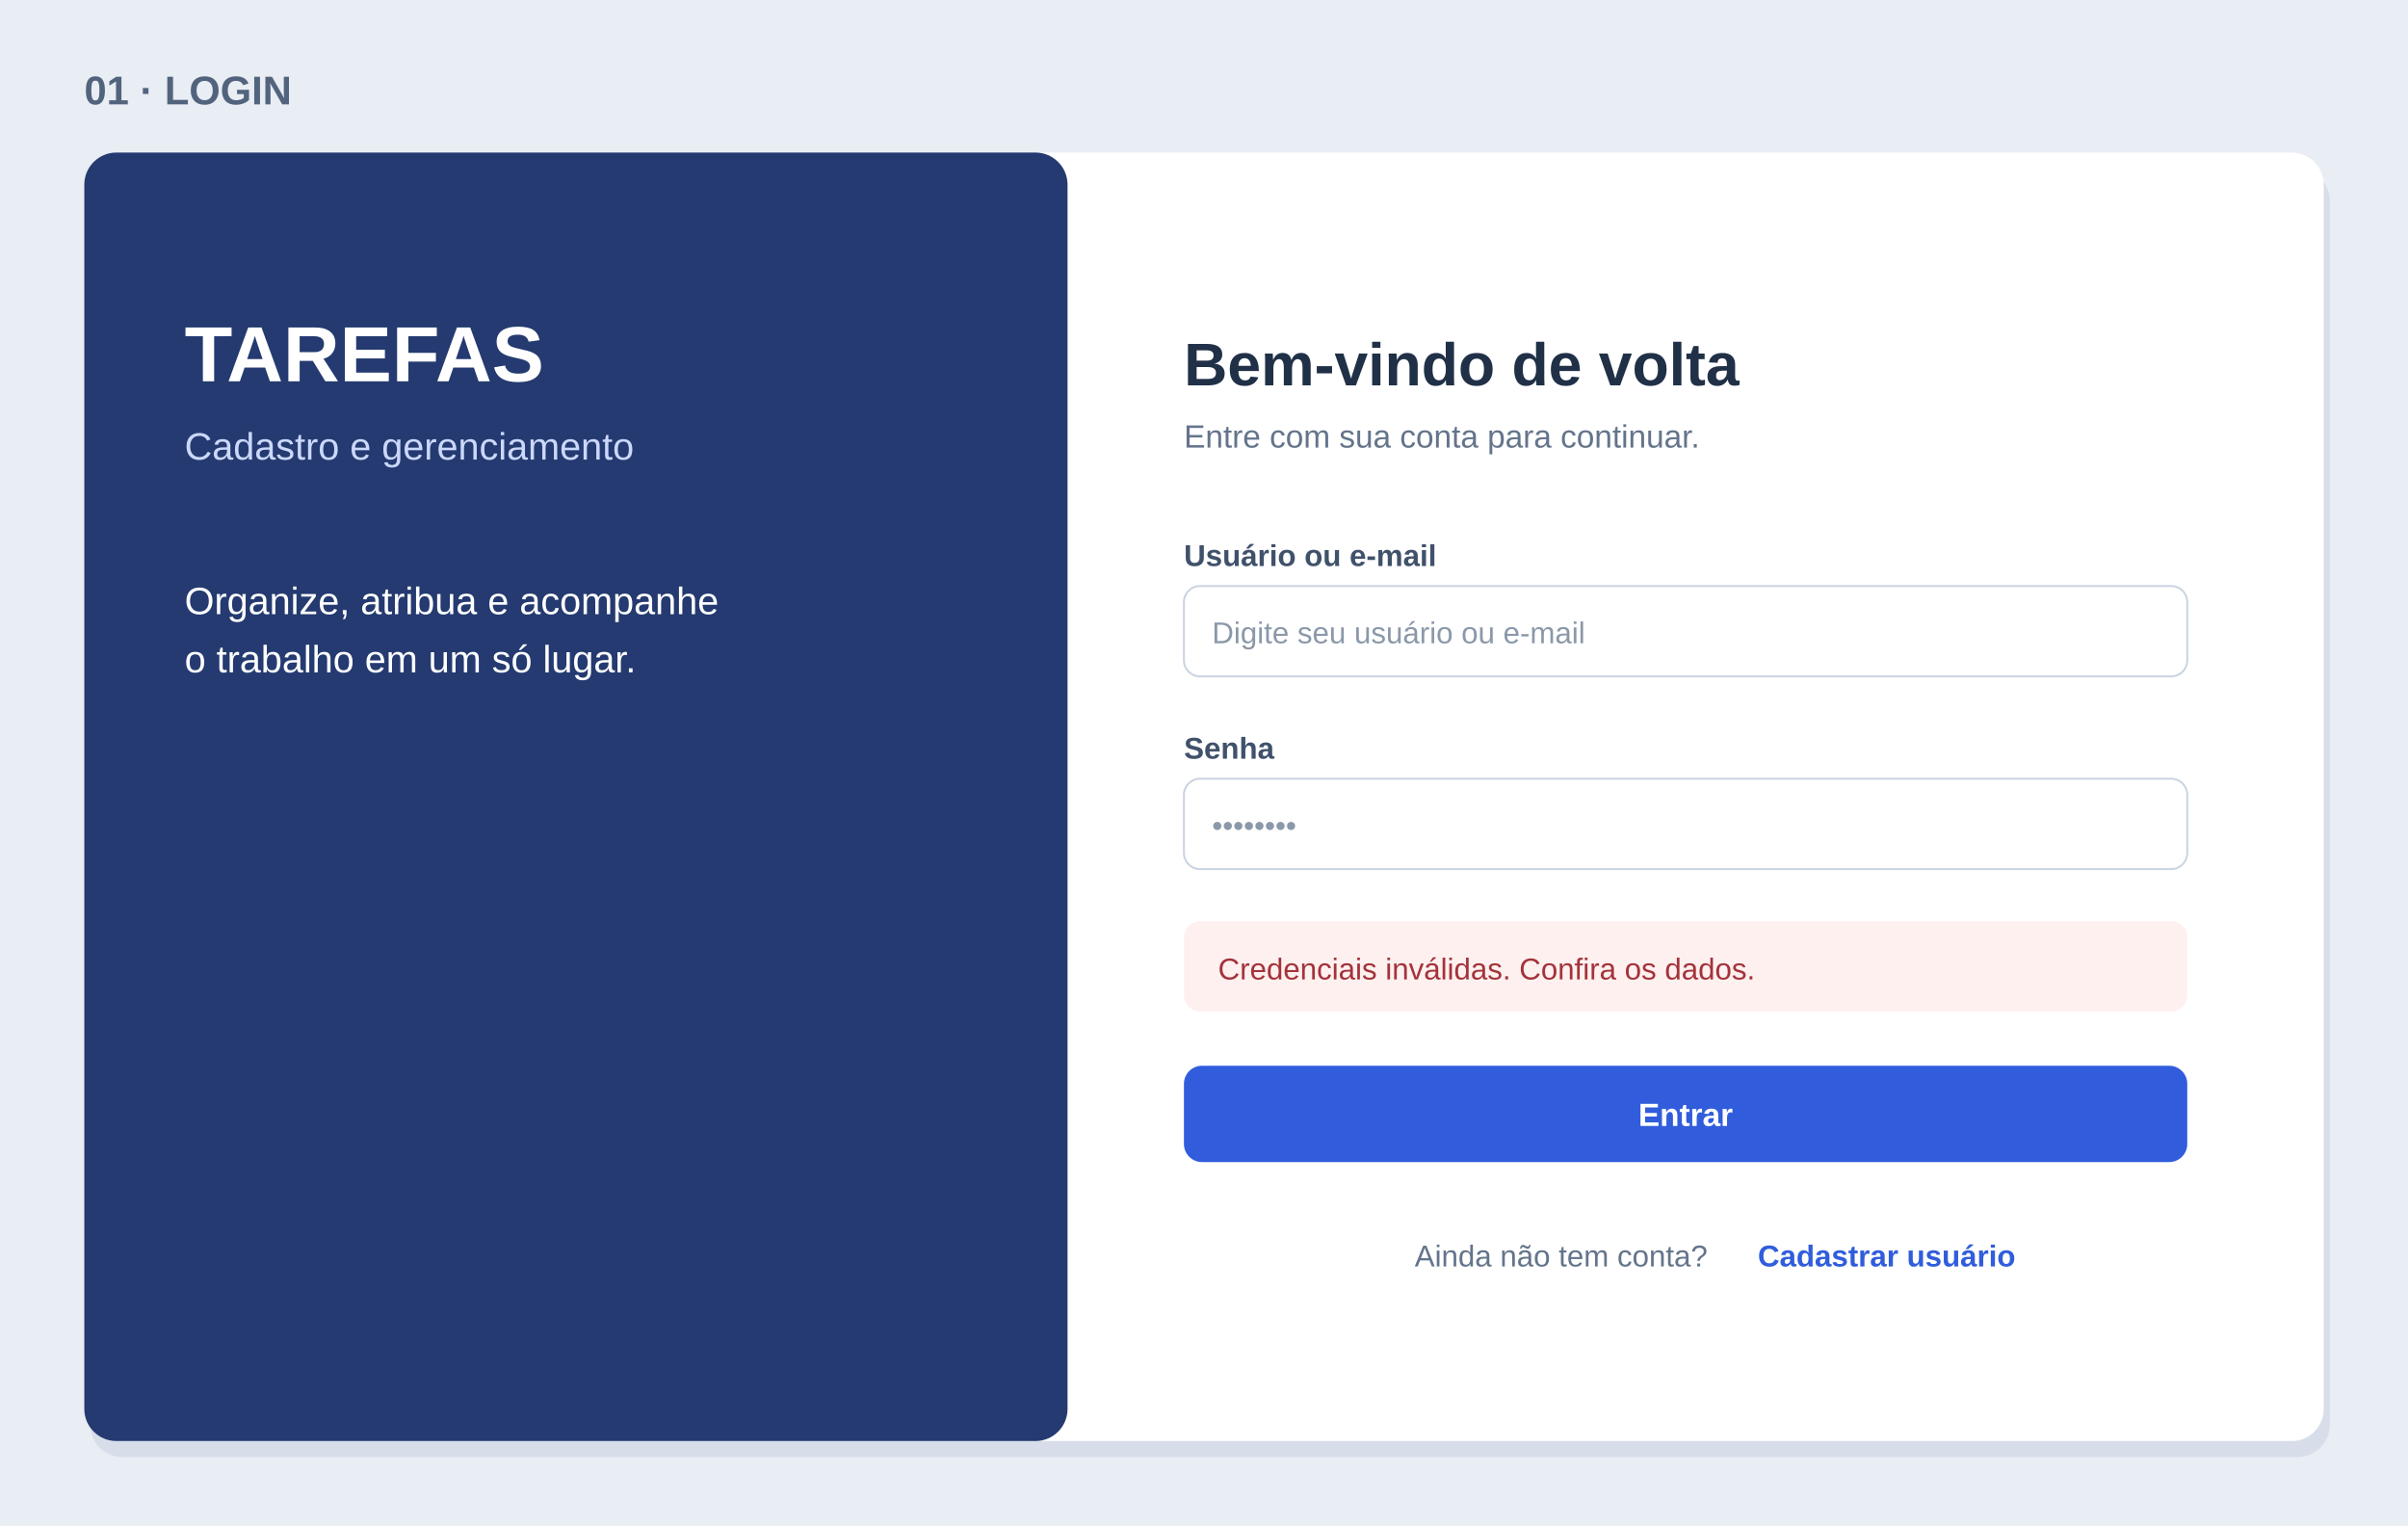
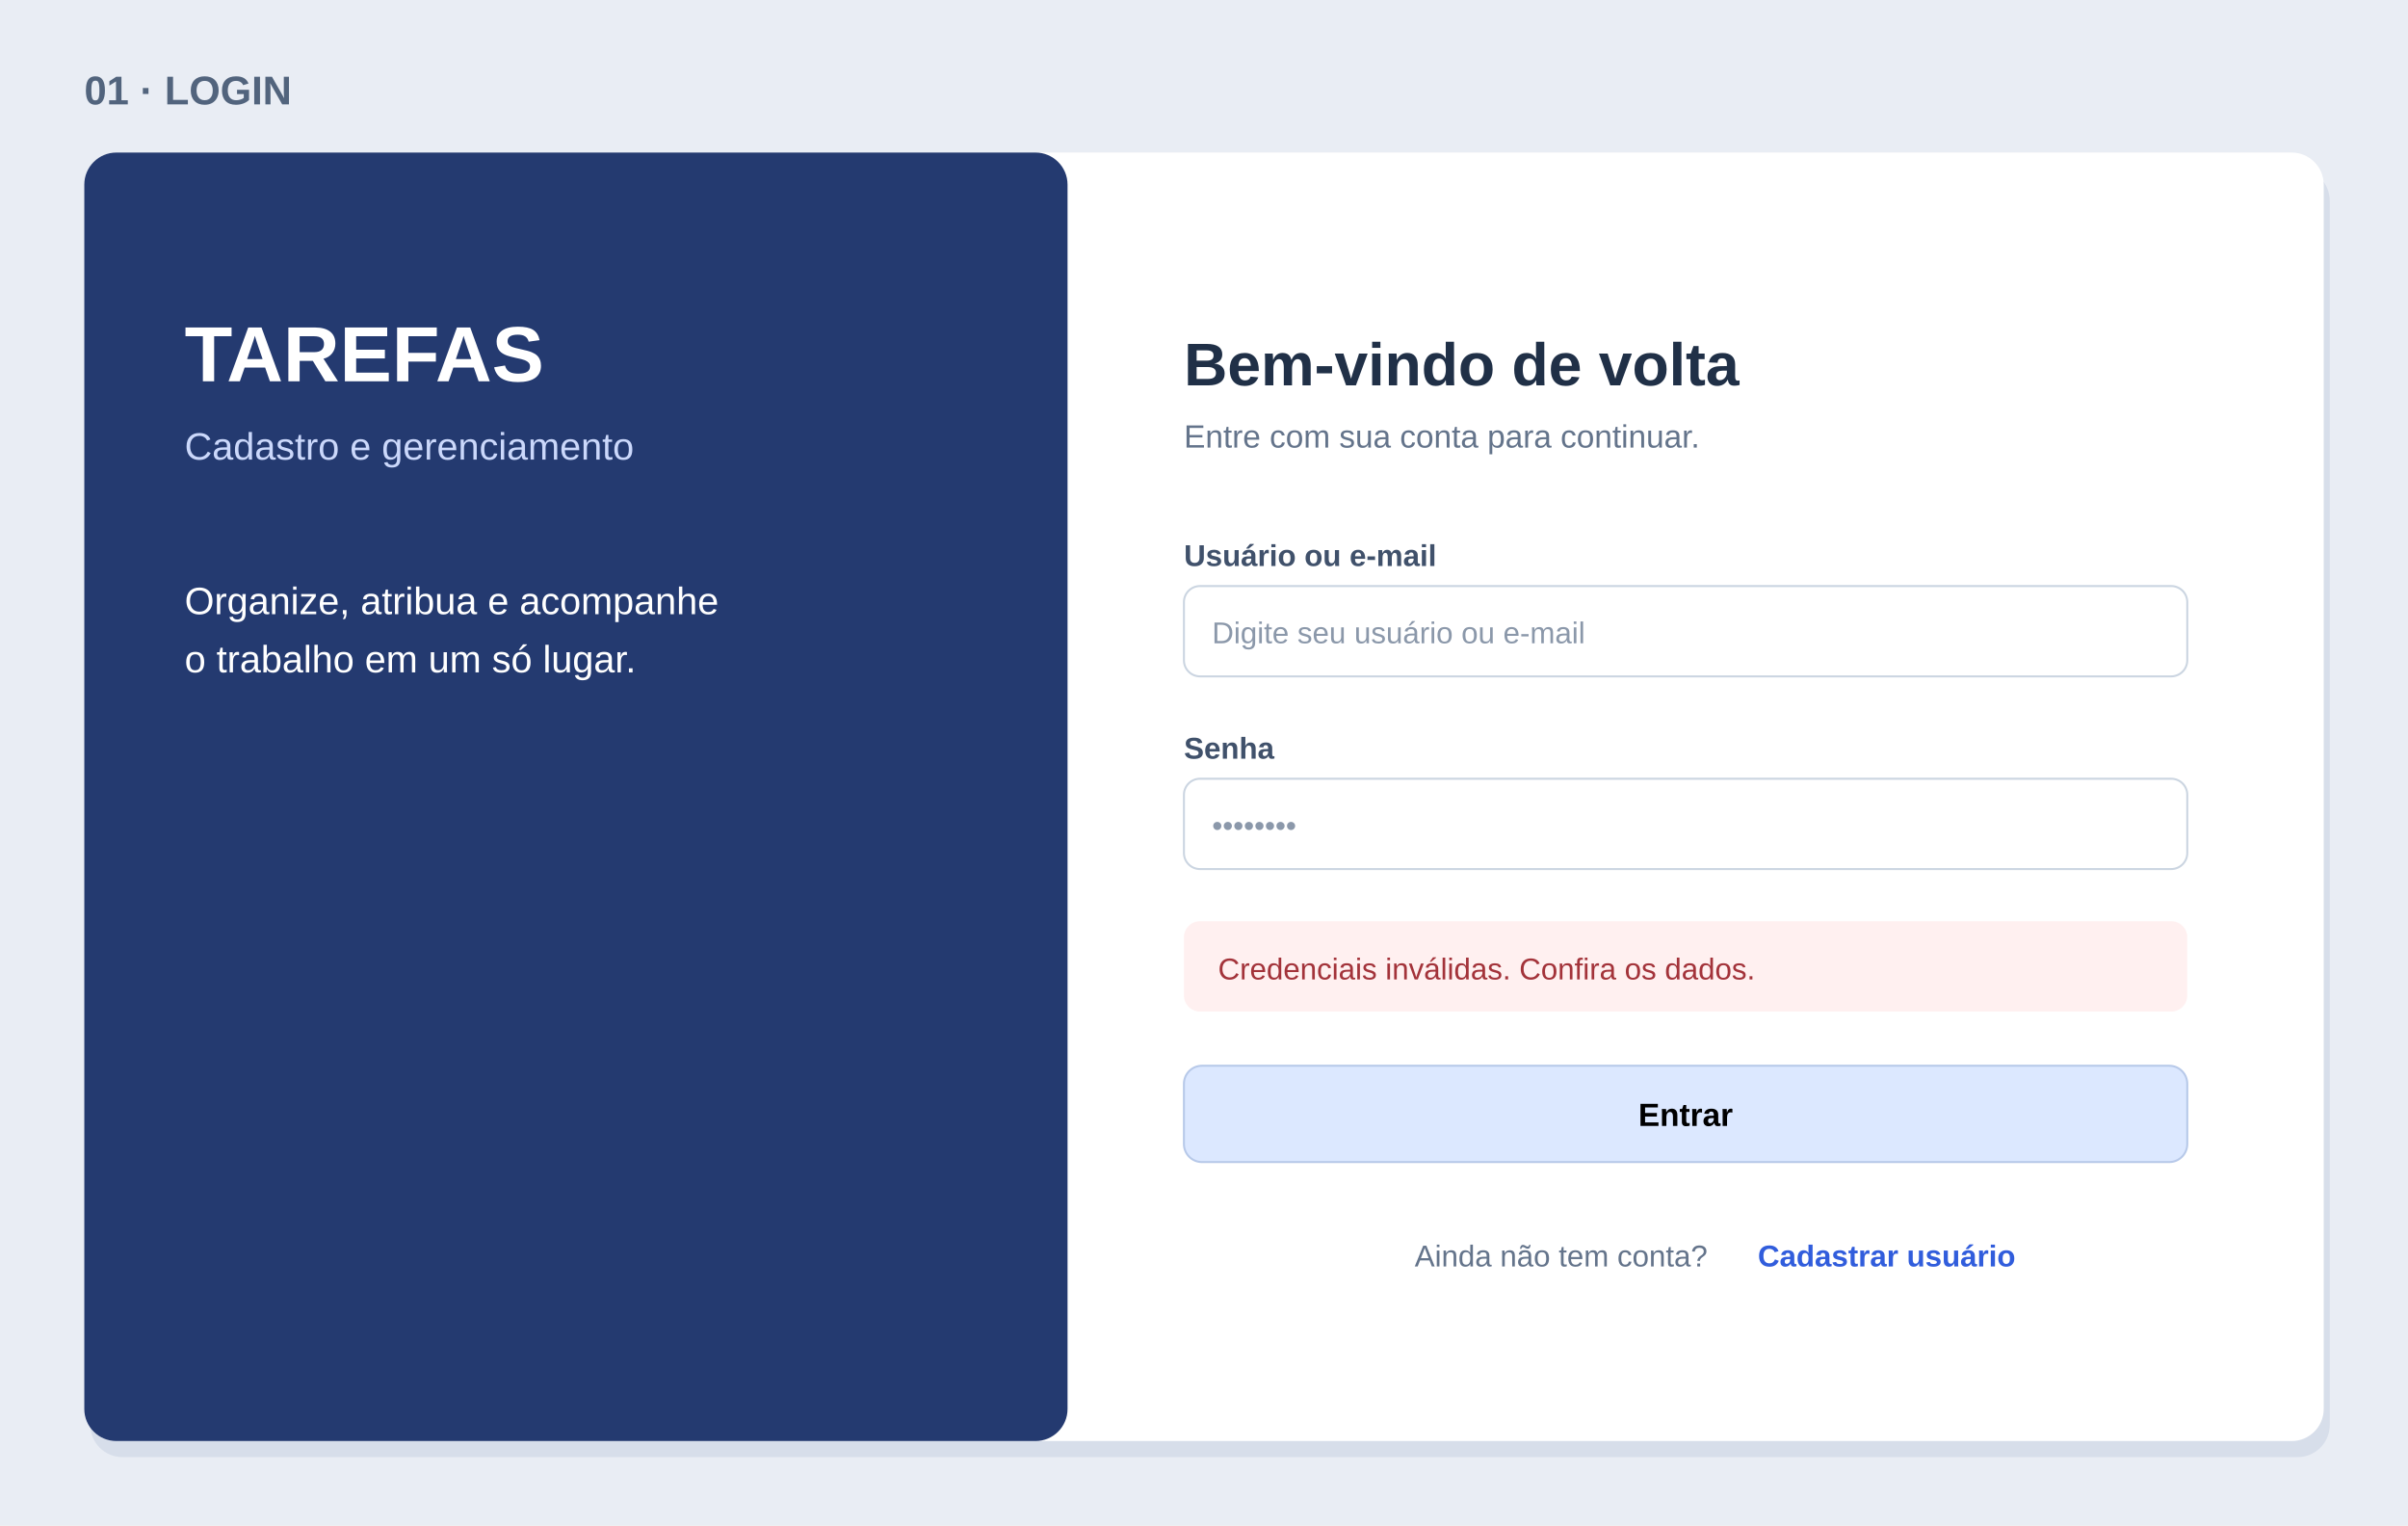
<svg xmlns="http://www.w3.org/2000/svg" width="1200" height="760" viewBox="0 0 1200 760">
  <rect width="1200" height="760" fill="#e9edf4" />
  <style>text{font-family:Segoe UI,Arial,sans-serif} .muted{fill:#64748b} .body{fill:#203047} .white{fill:white}</style>
  <text x="42" y="52" font-size="20" fill="#52647d" font-weight="700">01 · LOGIN</text>
  <rect x="45" y="84" width="1116" height="642" rx="16" fill="#d7deea" />
  <rect x="42" y="76" width="1116" height="642" rx="16" fill="#fff" />
  <rect x="42" y="76" width="490" height="642" rx="16" fill="#243a70" />
  <text x="92" y="190" font-size="39" fill="#fff" font-weight="700">TAREFAS</text>
  <text x="92" y="229" font-size="19" fill="#cbd8fb" font-weight="400">Cadastro e gerenciamento</text>
  <text x="92" y="306" font-size="19" fill="#fff" font-weight="400">Organize, atribua e acompanhe</text>
  <text x="92" y="335" font-size="19" fill="#fff" font-weight="400">o trabalho em um só lugar.</text>
  <text x="590" y="192" font-size="30" fill="#203047" font-weight="700">Bem-vindo de volta</text>
  <text x="590" y="223" font-size="16" fill="#64748b" font-weight="400">Entre com sua conta para continuar.</text>
  <text x="590" y="282" font-size="15" fill="#40516b" font-weight="600">Usuário ou e-mail</text>
  <rect x="590" y="292" width="500" height="45" rx="8" fill="#fff" stroke="#cbd5e1" stroke-width="1" />
  <text x="604" y="320.5" font-size="15" fill="#8b98aa" font-weight="400">Digite seu usuário ou e-mail</text>
  <text x="590" y="378" font-size="15" fill="#40516b" font-weight="600">Senha</text>
  <rect x="590" y="388" width="500" height="45" rx="8" fill="#fff" stroke="#cbd5e1" stroke-width="1" />
  <text x="604" y="416.5" font-size="15" fill="#8b98aa" font-weight="400">••••••••</text>
  <rect x="590" y="459" width="500" height="45" rx="8" fill="#fff0f0" />
  <text x="607" y="488" font-size="15" fill="#a3333a" font-weight="400">Credenciais inválidas. Confira os dados.</text>
-   <rect x="590" y="531" width="500" height="48" rx="9" fill="#315ddc" />
-   <text x="840.0" y="561.0" font-size="16" fill="#fff" font-weight="600" text-anchor="middle">Entrar</text>
+   <rect x="590" y="531" width="500" height="48" rx="9" fill="#dce8ff" stroke="#b7c9e9" stroke-width="1" />
+   <text x="840.0" y="561.0" font-size="16" fill="#000000" font-weight="600" text-anchor="middle">Entrar</text>
  <text x="705" y="631" font-size="15" fill="#64748b" font-weight="400">Ainda não tem conta?</text>
  <text x="876" y="631" font-size="15" fill="#315ddc" font-weight="600">Cadastrar usuário</text>
</svg>
